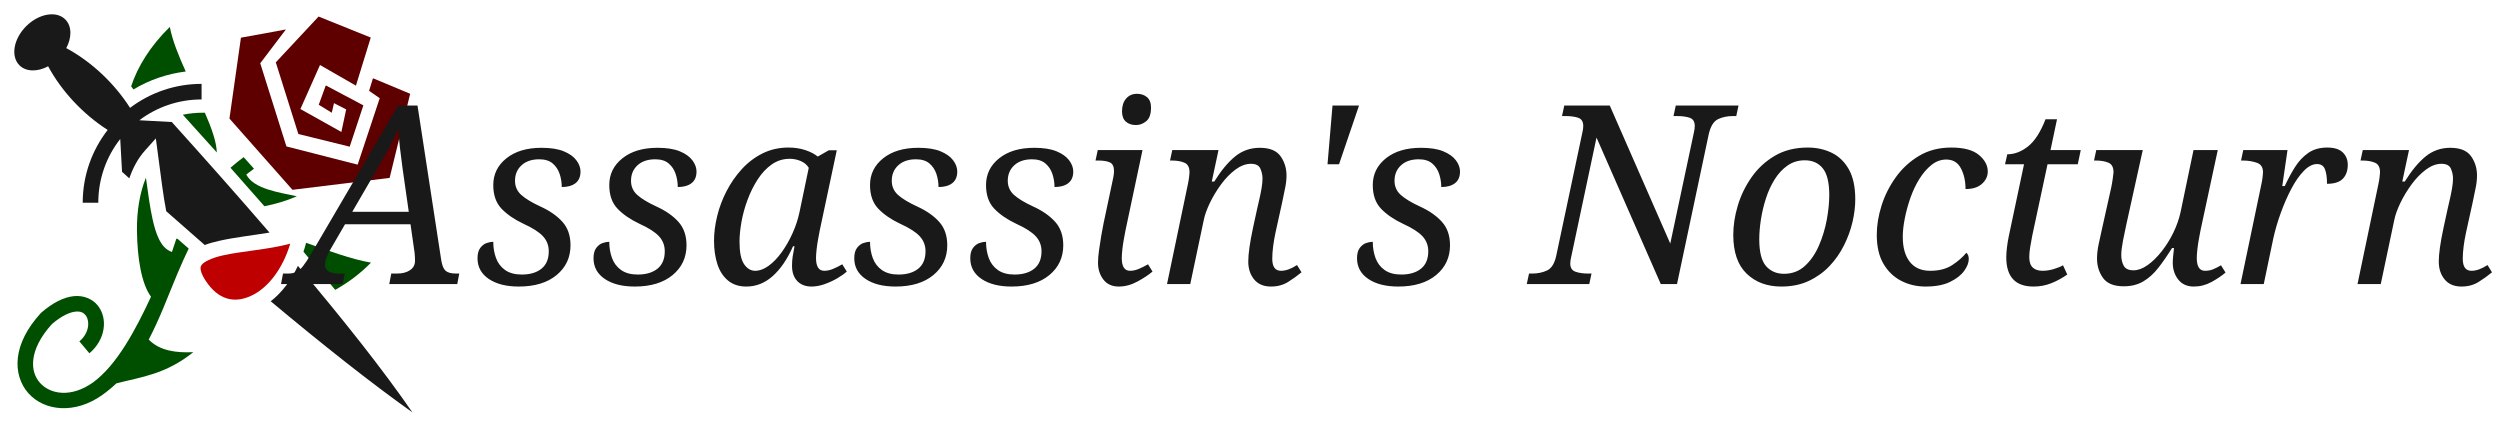
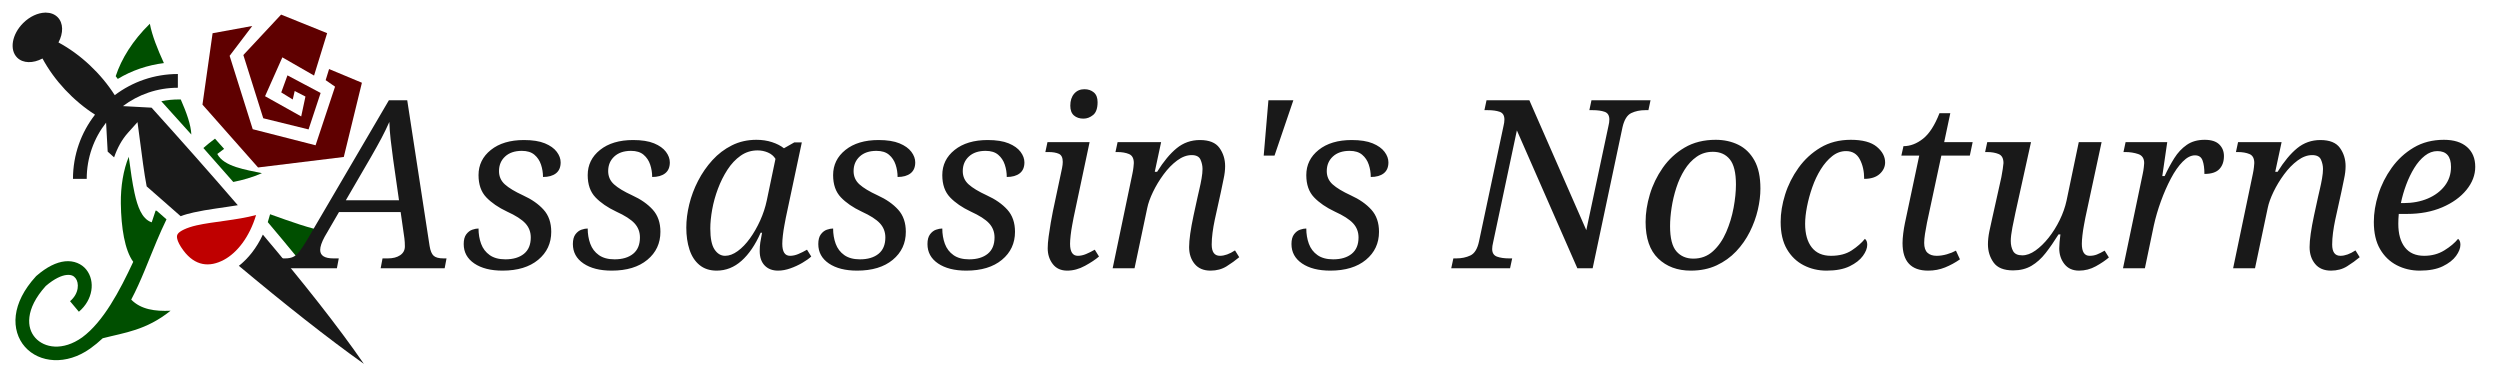
- <svg xmlns="http://www.w3.org/2000/svg" width="3000" height="512">
+ <svg xmlns="http://www.w3.org/2000/svg" width="3400" height="512" viewbox="0 0 3200 512">
  <g class="layer">
    <path d="m0,0l512,0l0,512l-512,0l0,-512z" fill="none" id="svg_1" />
    <path d="m62.52,17.17q-0.62,-0.01 -1.24,0.01l0,0c-9.75,0.28 -20.83,5.23 -29.85,14.25c-15.19,15.19 -18.83,36.19 -8.12,46.9c7.99,7.99 21.71,8.03 34.47,1.22c16.17,30.05 42.15,57.69 71.44,76.38c-18.77,24.15 -29.97,54.48 -29.97,87.37l18.69,0c0,-28.9 9.82,-55.47 26.34,-76.53l2.16,39.41c2.9,2.62 5.81,5.22 8.73,7.83c4.35,-12.66 10.49,-24.08 18.78,-33.34l13.06,-14.58l2.57,19.4c3.6,27.19 6.47,50.55 9.9,67.99c15.49,13.69 30.93,27.27 46.23,40.55c5.4,-2.12 11.38,-3.68 17.63,-5.1c18.31,-4.15 40.41,-6.54 60.06,-9.83c-37.69,-43.74 -77.43,-88.55 -117.25,-132.67l-38.97,-2.12c20.77,-15.68 46.64,-24.97 74.72,-24.97l0,-18.69c-32.2,0 -61.94,10.72 -85.84,28.78c-18.7,-29.39 -46.39,-55.48 -76.53,-71.69c6.79,-12.75 6.79,-26.42 -1.19,-34.41c-4.08,-4.08 -9.65,-6.09 -15.82,-6.16z" fill="#191919" id="path-left-main" />
    <path d="m382.3,19.85l-51.34,54.99l27.06,85.99l61.62,15.17l16.41,-49.58l-45.11,-23.93l-8.44,23.21l15.62,9.6l2.67,-11.54l14.62,7.54l-5.77,27.05l-49.16,-27.5l23.52,-52.85l43.11,24.77l17.79,-57.69l-62.6,-25.23z" fill="#5f0000" id="path-top-right" />
    <path d="m203.79,32.3c-23.41,22.86 -38.65,47.65 -46.44,71.31c0.95,1.23 1.9,2.47 2.82,3.72c19.07,-11.54 40.62,-18.79 62.72,-21.53c-8.53,-18.76 -16.01,-37.24 -19.1,-53.5" fill="#004f00" id="path-top-left" />
    <path d="m343.08,35.33c-2.26,0.45 -43.49,8.09 -53.95,9.87l-13.78,97.07l75.6,85.49l116.61,-14.28l24.63,-100.95l-44.64,-18.63l-4.65,15.09l12.77,8.86l-26.49,79.73l-85.48,-21.86l-31.41,-99.81l30.79,-40.58z" fill="#5f0000" id="path-right-block" />
    <path d="m243.32,135.26c-8.03,0.01 -15.98,0.75 -23.94,2.43a9462,9462 0 0 1 40.83,45.27c-0.5,-13.06 -6.45,-29.62 -14.36,-47.65c-0.84,-0.02 -1.69,-0.05 -2.53,-0.05z" fill="#004f00" id="path-center-left" transform="matrix(1 0 0 1 0 0)" />
    <path d="m292.39,188.56a234,234 0 0 0 -15.81,12.74a6066,6066 0 0 1 40.68,46.17c13,-2.56 26.23,-6.36 38.98,-11.93c-21.43,-4.71 -51.77,-8.68 -60.72,-26.16a235,235 0 0 1 9.28,-6.93c-2.27,-2.52 -2.44,-2.7 -4.96,-5.52c-2.65,-2.95 -4.99,-5.6 -7.45,-8.37z" fill="#004f00" id="path-center-mid" />
    <path d="m175.12,213.25c-7.37,17.72 -11.07,40.45 -10.78,63.32c0.42,33.24 5.29,63.63 16.86,79.52c-18.45,39.61 -40.69,81.57 -69.35,102.69l0,0c-26.5,18.91 -51.61,14.41 -63.87,0.63c-6.12,-6.89 -9.44,-16.28 -7.98,-28.26c1.45,-11.88 7.93,-26.43 22.25,-42.21c11.96,-10.25 21.69,-14.28 28.15,-14.96c6.56,-0.68 9.86,1.22 12.34,4.33c4.96,6.23 5.05,20.81 -7.48,31.33l12.01,14.31c19.1,-16.03 22.68,-41.48 10.09,-57.29c-6.3,-7.9 -17.04,-12.51 -28.9,-11.27c-11.87,1.25 -24.79,7.56 -38.89,19.76l-0.41,0.36l-0.36,0.4c-16.57,18.11 -25.3,36.22 -27.34,52.97s2.87,32.05 12.56,42.94c19.38,21.8 56.22,25.33 88.68,2.18l0,0a161,161 0 0 0 16.99,-13.97c29.89,-7.72 58.97,-10.74 92.3,-37.43c-21.19,0.97 -40.37,-1.7 -53.54,-15.13c13.41,-25.29 23.35,-52.82 34.78,-79.87c4.16,-9.84 8.48,-19.63 13.21,-29.29a8956,8956 0 0 1 -13.22,-11.61a48,48 0 0 1 -1.58,-0.32l-5.32,15.98c-7.25,-2.41 -12.01,-8.34 -15.4,-15.11s-5.79,-14.94 -7.92,-24.62c-2.96,-13.44 -5.39,-30.66 -7.88,-49.38z" fill="#004f00" id="path-lower-left" />
    <path d="m367.32,291.36a169,169 0 0 1 -3.15,10.75a3913,3913 0 0 1 38.08,45.72c15.28,-8.49 29.93,-19.35 42.94,-32.67c-23,-3.93 -50.91,-14.15 -77.87,-23.8z" fill="#004f00" id="path-lower-right-a" />
    <path d="m348.28,292.43c-26.43,7.1 -58.29,8.92 -80.96,14.06c-13.76,3.12 -23.05,7.92 -25.42,11.51c-1.19,1.79 -1.65,3.26 -0.87,6.85c0.78,3.58 3.33,9.05 8.59,16.04l0,0l0,0.01c15.6,20.78 35.1,23.19 55.21,12.3c17.34,-9.39 34.29,-30.29 43.45,-60.77z" fill="#bf0000" id="path-lower-right-b" />
    <path d="m357.48,319.06c-8.45,18.07 -19.75,32.47 -32.63,42.46c62.56,52.33 120.89,98.44 169.99,133.31c-35,-50.88 -83.14,-111.51 -137.36,-175.77z" fill="#191919" id="path-sweep" />
-     <text fill="#191919" font-family="Serif" font-size="300" font-style="italic" font-weight="normal" id="svg_2" text-anchor="middle" transform="matrix(1 0 0 1 1095.86 165.714)" x="652.86" xml:space="preserve" y="175.14">Assassin's Nocturne</text>
+     <text fill="#191919" font-family="Serif" font-size="320" font-style="italic" font-weight="normal" id="svg_2" text-anchor="middle" transform="matrix(1 0 0 1 1231.86 189.714)" x="652.86" xml:space="preserve" y="175.14">Assassin's Nocturne</text>
  </g>
</svg>
